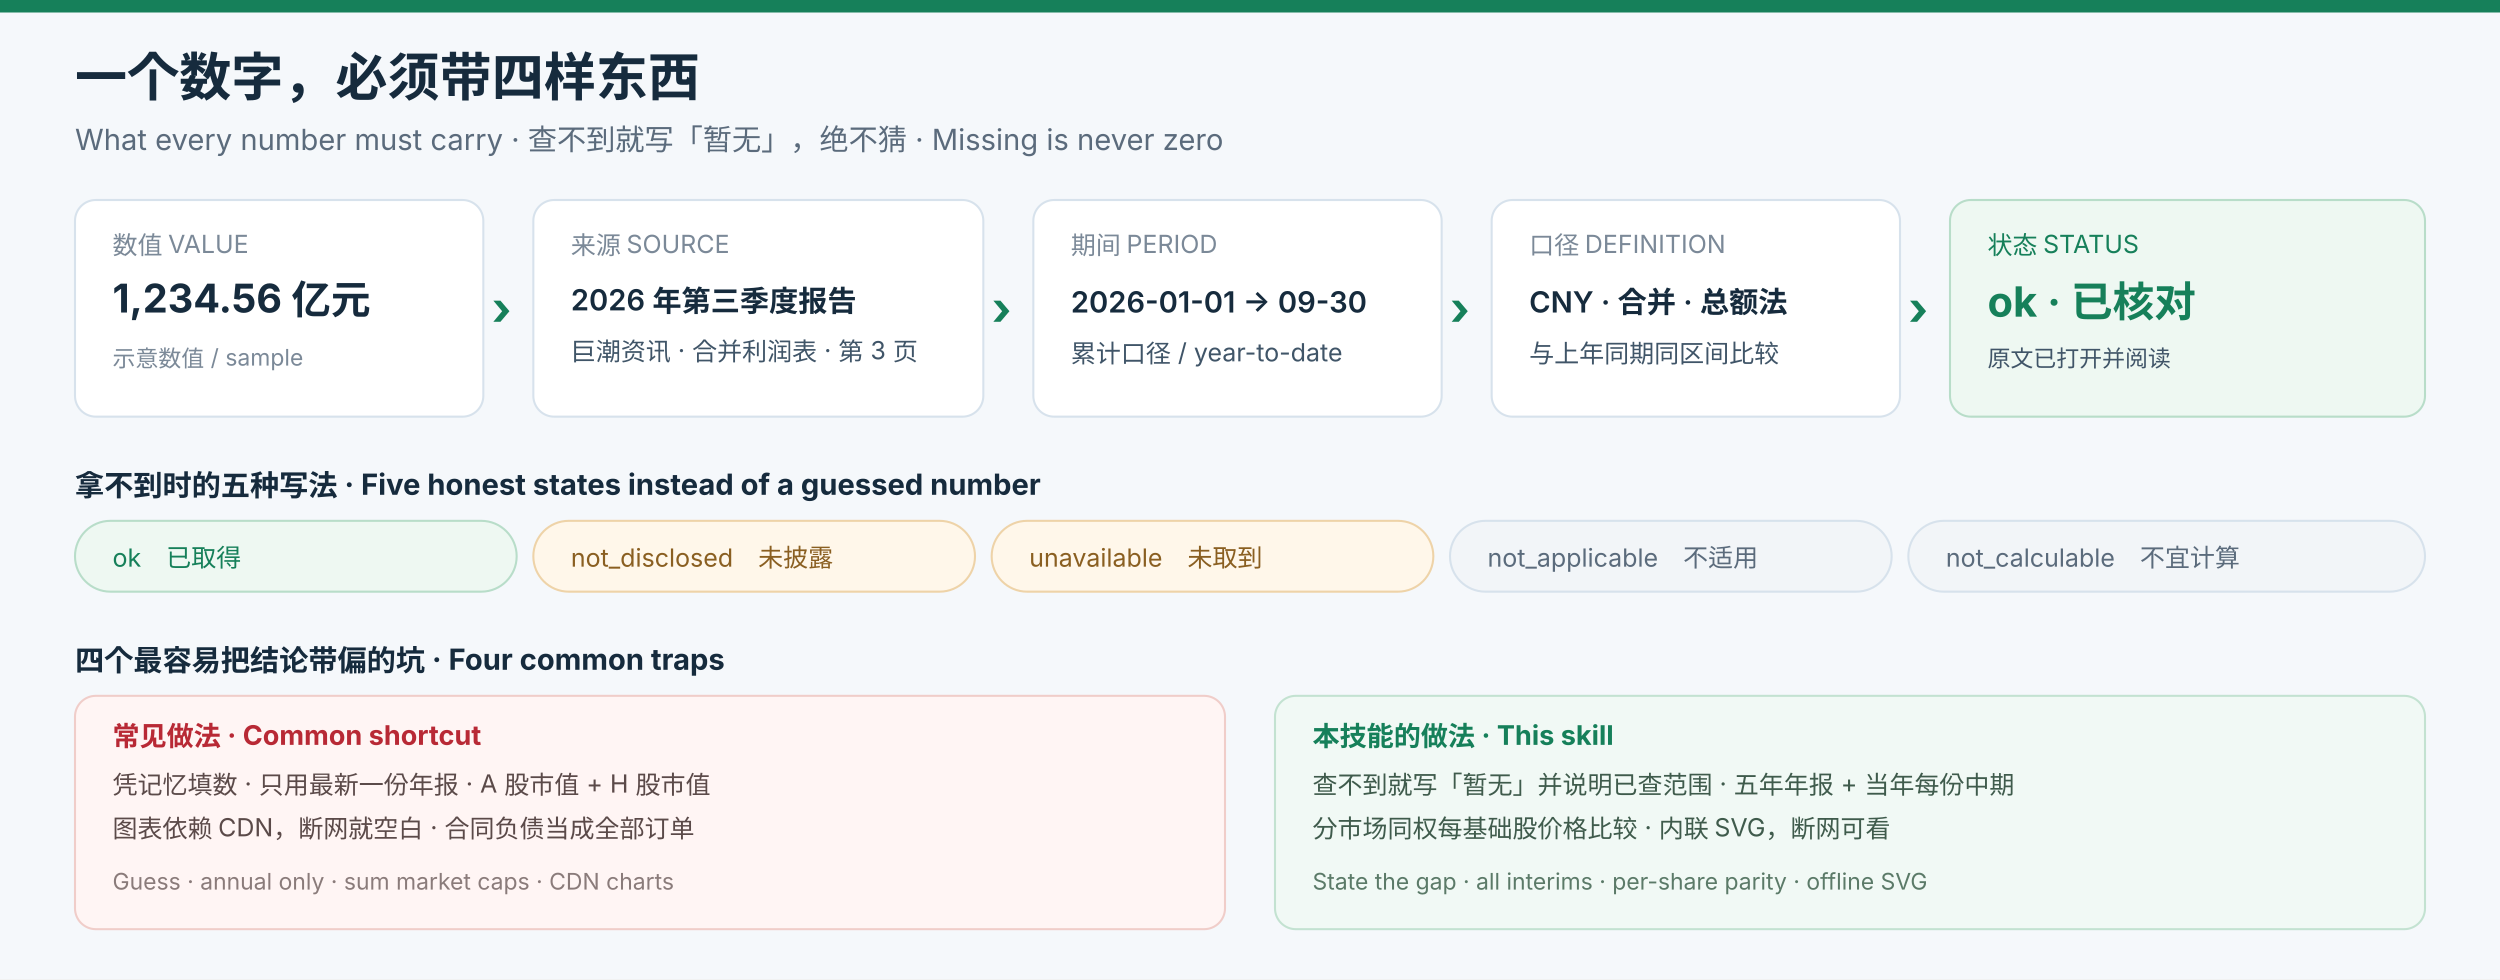
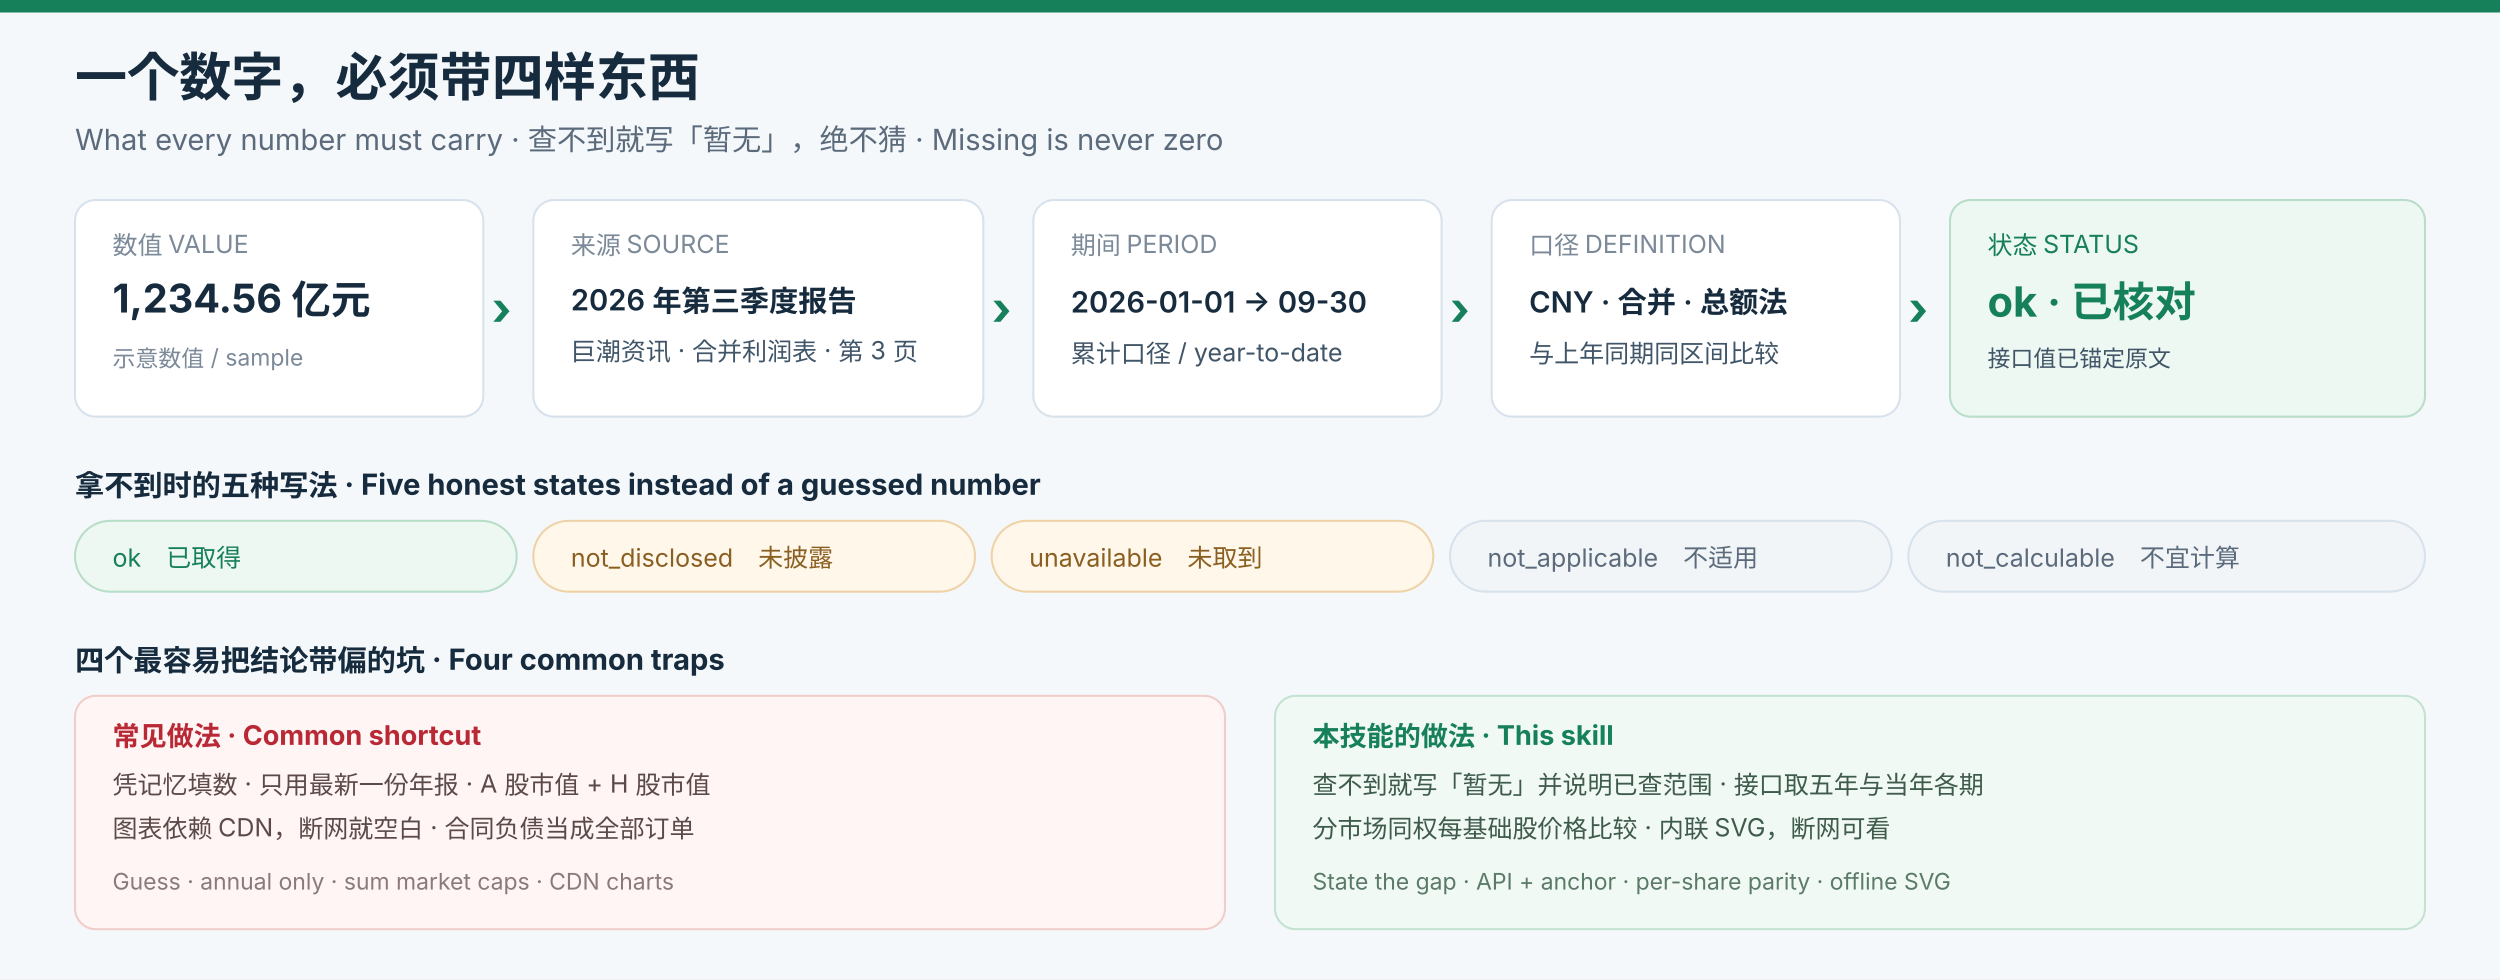
<svg xmlns="http://www.w3.org/2000/svg" viewBox="0 0 1200 470" width="1200" height="470" role="img" aria-label="每个数字的证据链与常见错误对照">
  <rect width="1200" height="470" fill="#f5f8fb" />
  <rect x="0" y="0" width="1200" height="6" fill="#16805a" />
  <g font-family="system-ui, -apple-system, 'PingFang SC', 'Microsoft YaHei', sans-serif">
    <text x="36" y="46" font-size="25" font-weight="700" fill="#162b3d">一个数字，必须带四样东西</text>
    <text x="36" y="72" font-size="14" fill="#5b6b7c">What every number must carry · 查不到就写「暂无」，绝不猜 · Missing is never zero</text>
    <rect x="36" y="96" width="196" height="104" rx="10" fill="#ffffff" stroke="#d7e2ec" />
    <text x="54" y="122" font-size="12" fill="#7b8998">数值 VALUE</text>
    <text x="54" y="150" font-size="19" font-weight="700" fill="#162b3d">1,234.56 亿元</text>
    <text x="54" y="176" font-size="11" fill="#7b8998">示意数值 / sample</text>
    <rect x="256" y="96" width="216" height="104" rx="10" fill="#ffffff" stroke="#d7e2ec" />
    <text x="274" y="122" font-size="12" fill="#7b8998">来源 SOURCE</text>
    <text x="274" y="149" font-size="14" font-weight="600" fill="#162b3d">2026 年第三季度报告</text>
    <text x="274" y="173" font-size="12" fill="#405568">巨潮资讯 · 合并利润表 · 第 3 页</text>
    <rect x="496" y="96" width="196" height="104" rx="10" fill="#ffffff" stroke="#d7e2ec" />
    <text x="514" y="122" font-size="12" fill="#7b8998">期间 PERIOD</text>
    <text x="514" y="150" font-size="14" font-weight="600" fill="#162b3d">2026-01-01 → 09-30</text>
    <text x="514" y="174" font-size="12" fill="#405568">累计口径 / year-to-date</text>
    <rect x="716" y="96" width="196" height="104" rx="10" fill="#ffffff" stroke="#d7e2ec" />
    <text x="734" y="122" font-size="12" fill="#7b8998">口径 DEFINITION</text>
    <text x="734" y="150" font-size="14" font-weight="600" fill="#162b3d">CNY · 合并 · 总额法</text>
    <text x="734" y="174" font-size="12" fill="#405568">与上年同期同区间比较</text>
    <rect x="936" y="96" width="228" height="104" rx="10" fill="#eef8f2" stroke="#b8ddc9" />
    <text x="954" y="122" font-size="12" fill="#16805a">状态 STATUS</text>
    <text x="954" y="152" font-size="20" font-weight="700" fill="#16805a">ok · 已核对</text>
-     <text x="954" y="176" font-size="11" fill="#405568">原文已打开并阅读</text>
+     <text x="954" y="176" font-size="11" fill="#405568">接口值已锚定原文</text>
    <g fill="#16805a" font-size="22" font-weight="700">
      <text x="236" y="156">›</text>
      <text x="476" y="156">›</text>
      <text x="696" y="156">›</text>
      <text x="916" y="156">›</text>
    </g>
    <text x="36" y="238" font-size="14" font-weight="700" fill="#162b3d">拿不到时的五种写法 · Five honest states instead of a guessed number</text>
    <g font-size="12">
      <rect x="36" y="250" width="212" height="34" rx="17" fill="#eef8f2" stroke="#b8ddc9" />
      <text x="54" y="272" fill="#16805a">ok　已取得</text>
      <rect x="256" y="250" width="212" height="34" rx="17" fill="#fff7ea" stroke="#eed3a8" />
      <text x="274" y="272" fill="#8a5f21">not_disclosed　未披露</text>
      <rect x="476" y="250" width="212" height="34" rx="17" fill="#fff7ea" stroke="#eed3a8" />
      <text x="494" y="272" fill="#8a5f21">unavailable　未取到</text>
      <rect x="696" y="250" width="212" height="34" rx="17" fill="#f2f5f8" stroke="#d7e2ec" />
      <text x="714" y="272" fill="#5b6b7c">not_applicable　不适用</text>
      <rect x="916" y="250" width="248" height="34" rx="17" fill="#f2f5f8" stroke="#d7e2ec" />
      <text x="934" y="272" fill="#5b6b7c">not_calculable　不宜计算</text>
    </g>
    <text x="36" y="322" font-size="14" font-weight="700" fill="#162b3d">四个最容易把结论带偏的坑 · Four common traps</text>
    <rect x="36" y="334" width="552" height="112" rx="10" fill="#fff5f4" stroke="#f0cdc9" />
    <text x="54" y="358" font-size="13" font-weight="700" fill="#b82935">常见做法 · Common shortcut</text>
    <text x="54" y="381" font-size="12" fill="#5b4a49">凭记忆填数 · 只用最新一份年报 · A 股市值 + H 股市值</text>
    <text x="54" y="402" font-size="12" fill="#5b4a49">图表依赖 CDN，断网就空白 · 合同负债当成全部订单</text>
    <text x="54" y="427" font-size="11" fill="#8a7b7a">Guess · annual only · sum market caps · CDN charts</text>
    <rect x="612" y="334" width="552" height="112" rx="10" fill="#f1f9f5" stroke="#c3e2d1" />
    <text x="630" y="358" font-size="13" font-weight="700" fill="#16805a">本技能的做法 · This skill</text>
-     <text x="630" y="381" font-size="12" fill="#3f5b4c">查不到就写「暂无」并说明已查范围 · 五年年报 + 当年每份中期</text>
+     <text x="630" y="381" font-size="12" fill="#3f5b4c">查不到就写「暂无」并说明已查范围 · 接口取五年与当年各期</text>
    <text x="630" y="402" font-size="12" fill="#3f5b4c">分市场同权每基础股价格比较 · 内联 SVG，断网可看</text>
-     <text x="630" y="427" font-size="11" fill="#5b7a68">State the gap · all interims · per-share parity · offline SVG</text>
+     <text x="630" y="427" font-size="11" fill="#5b7a68">State the gap · API + anchor · per-share parity · offline SVG</text>
  </g>
</svg>
